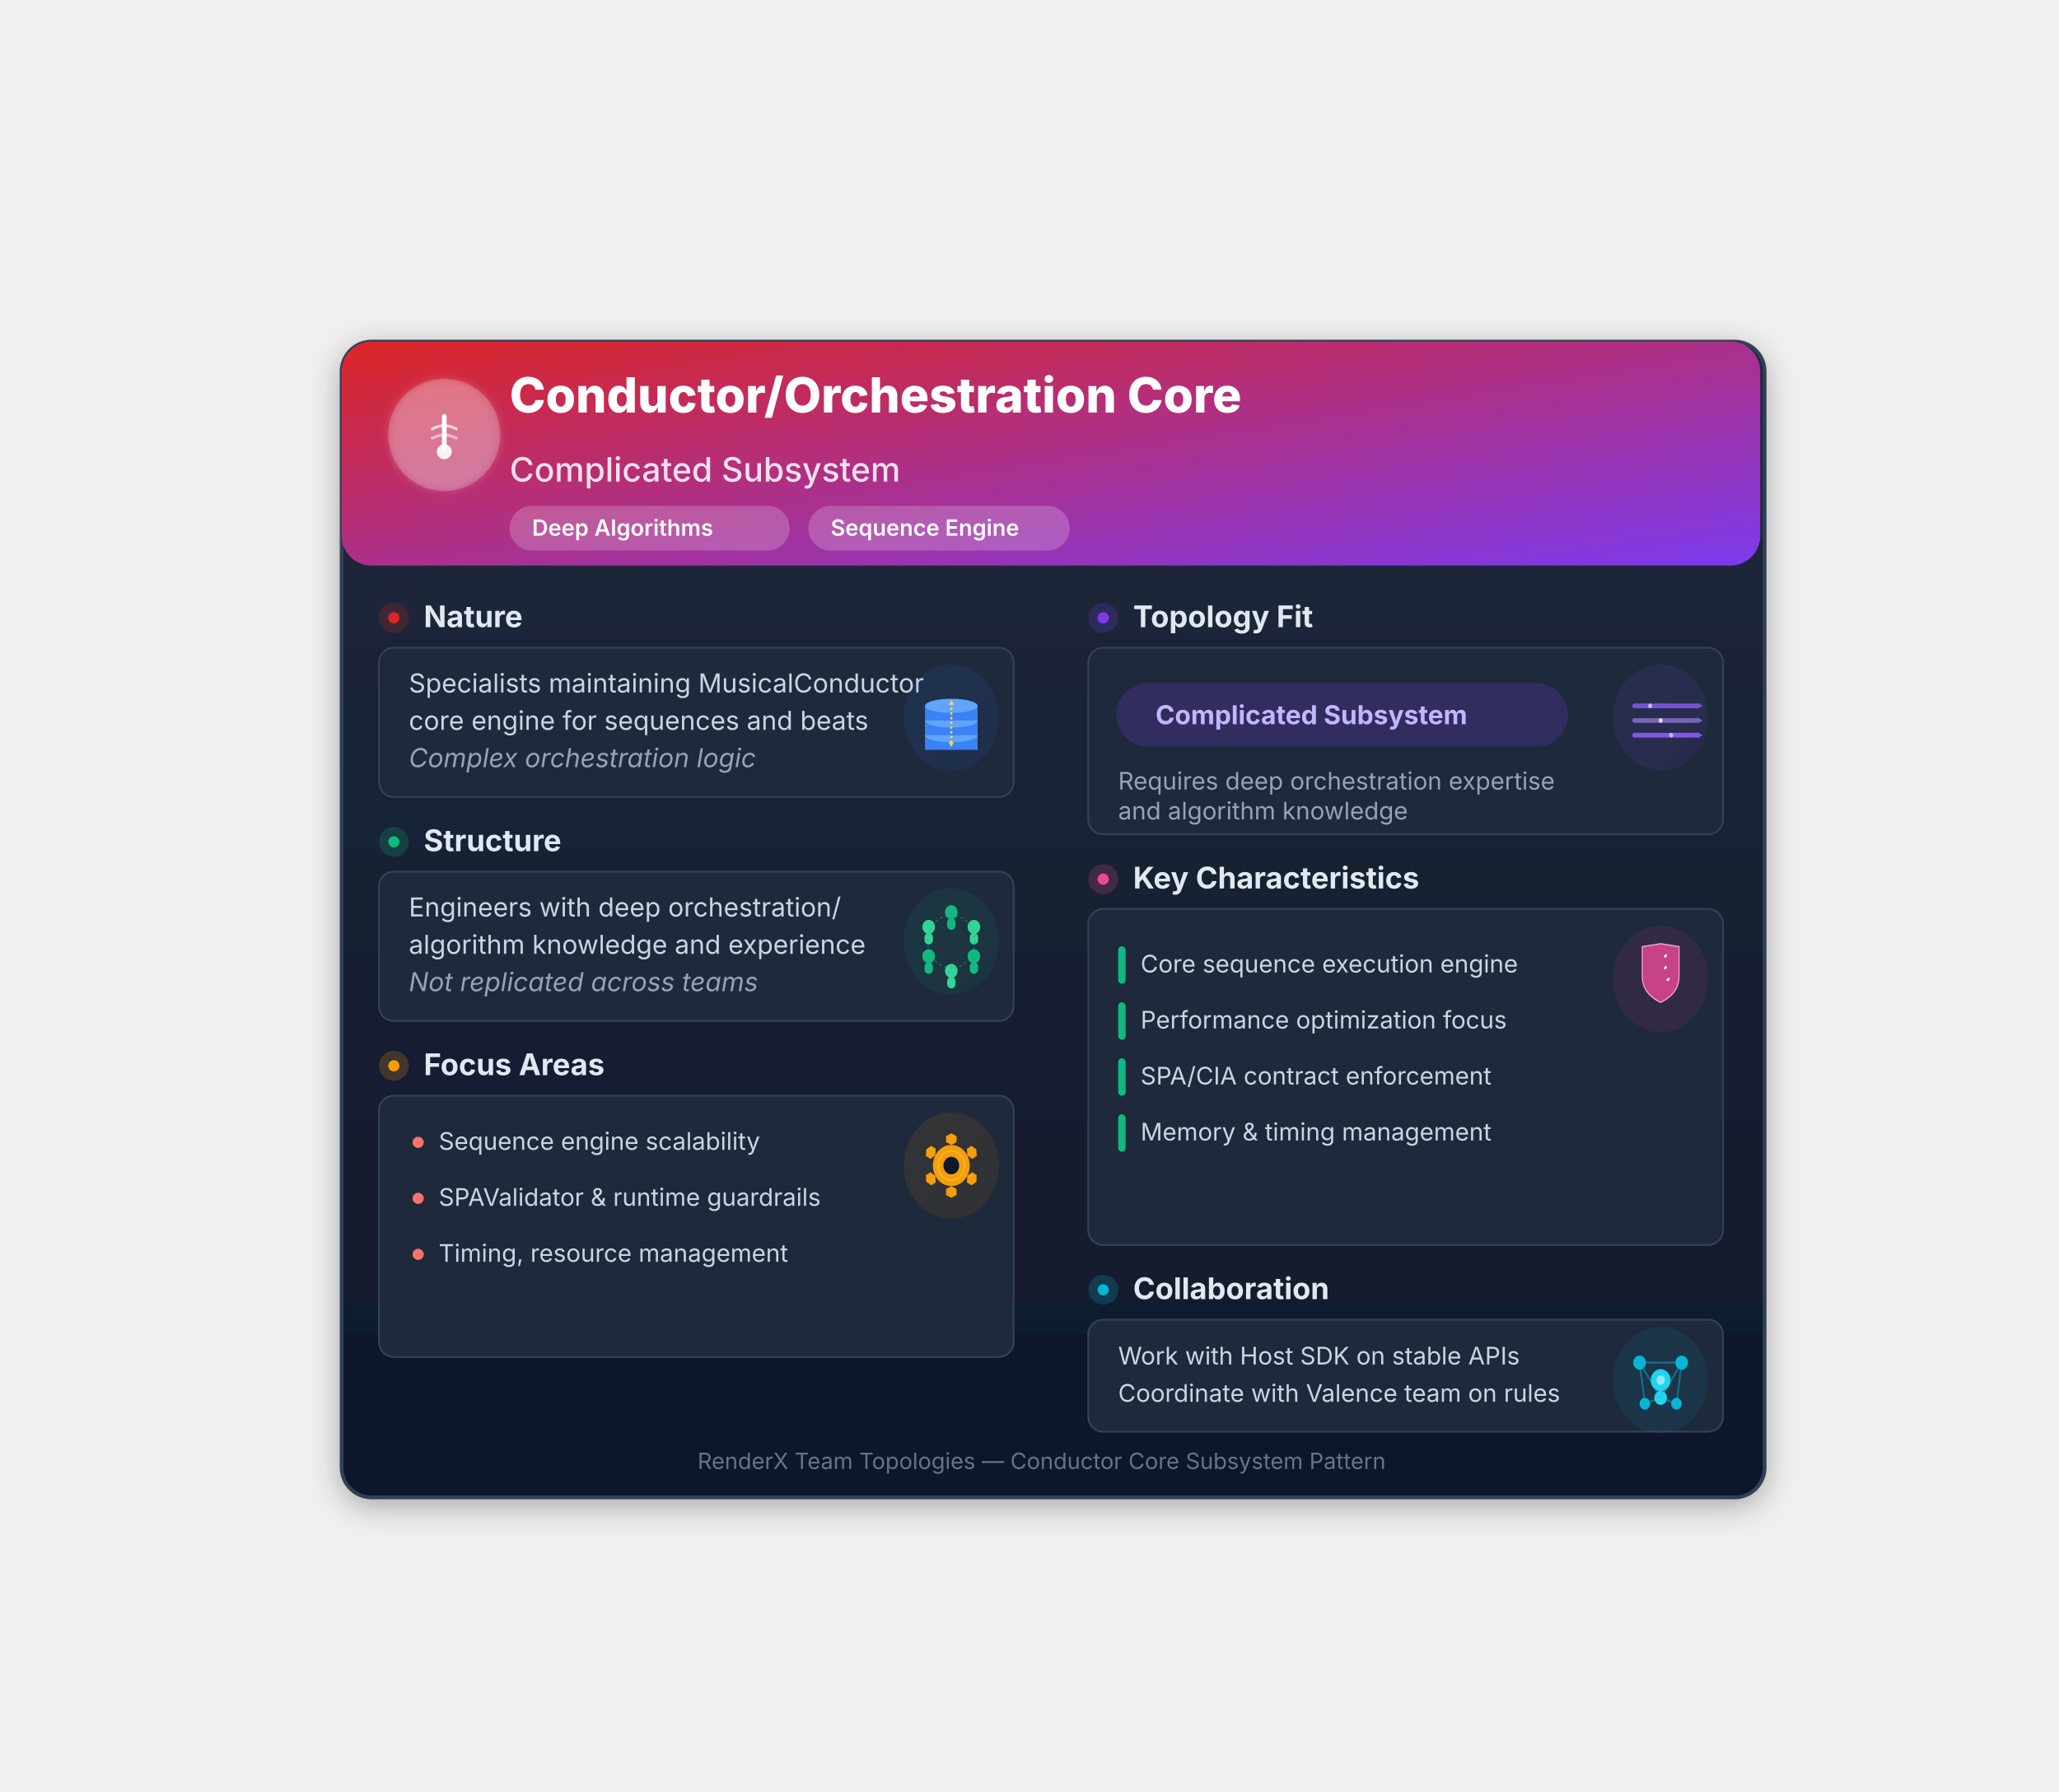
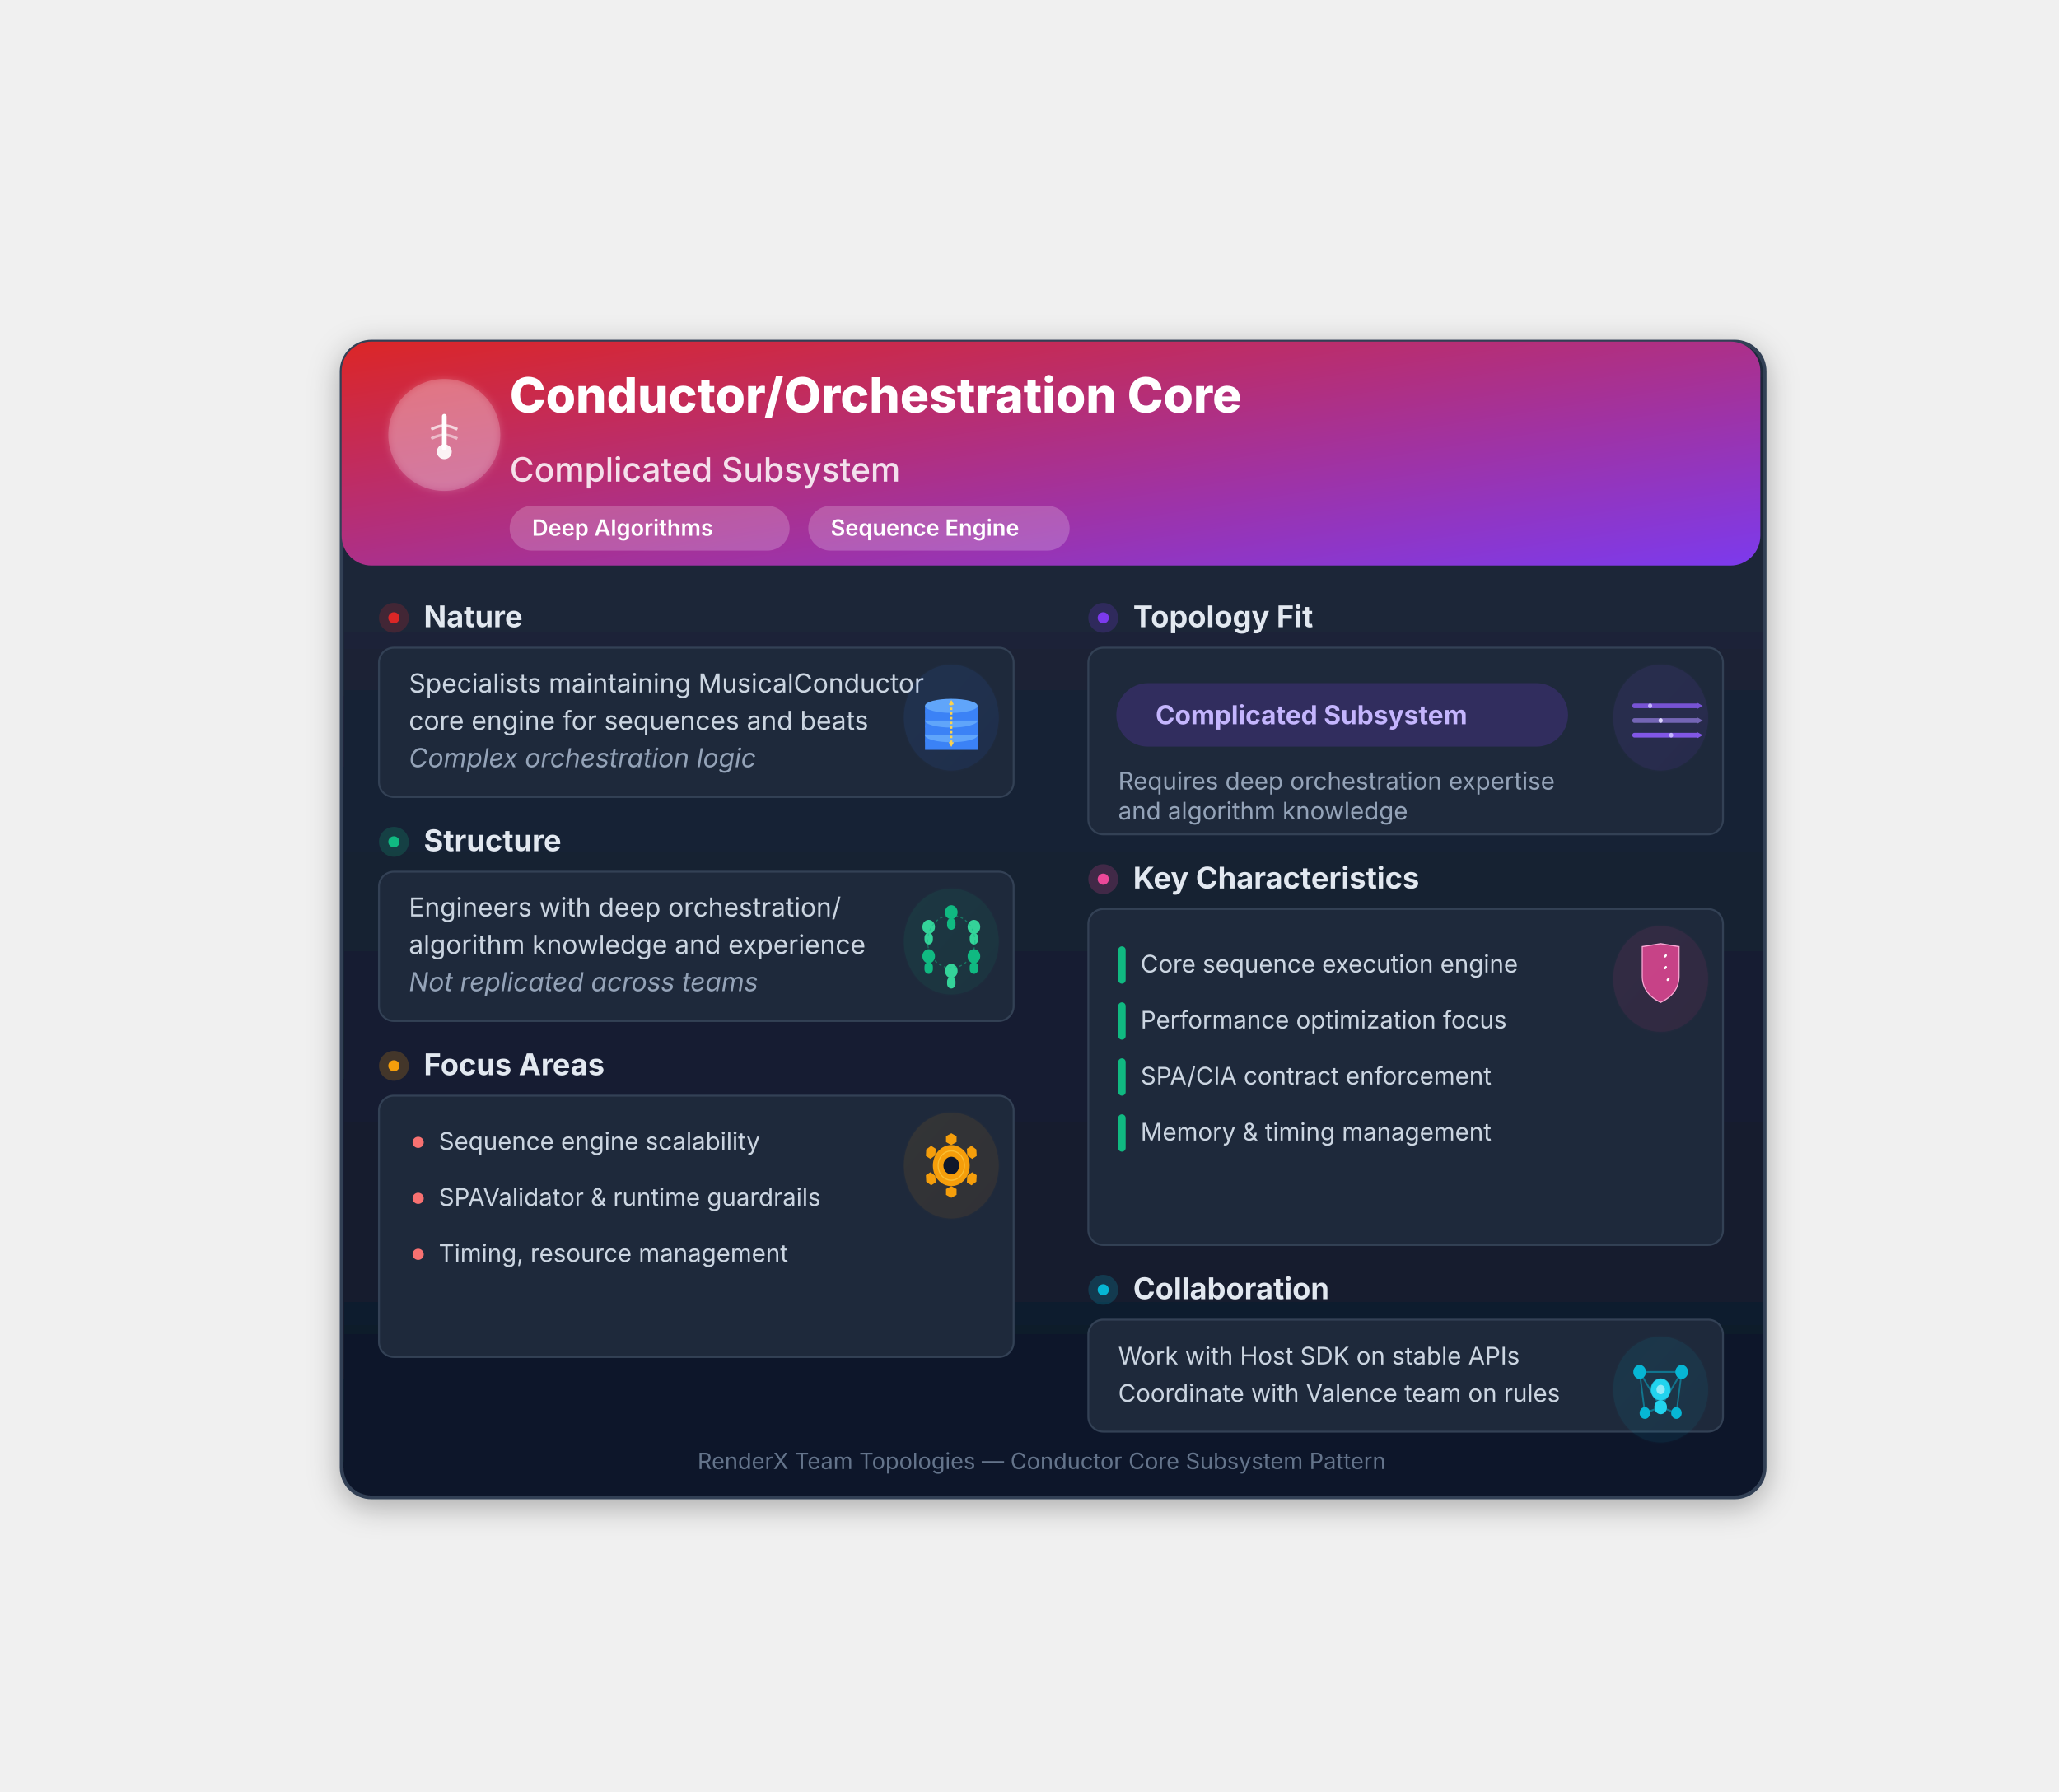
<svg xmlns="http://www.w3.org/2000/svg" viewBox="-163 -163 1103 960" role="img" aria-label="Conductor/Orchestration Core - Complicated Subsystem">
  <defs>
    <linearGradient id="headerGrad" x1="0%" y1="0%" x2="100%" y2="100%">
      <stop offset="0%" style="stop-color:#DC2626;stop-opacity:1" />
      <stop offset="100%" style="stop-color:#7C3AED;stop-opacity:1" />
    </linearGradient>
    <linearGradient id="cardGrad" x1="0%" y1="0%" x2="0%" y2="100%">
      <stop offset="0%" style="stop-color:#1E293B;stop-opacity:1" />
      <stop offset="100%" style="stop-color:#0F172A;stop-opacity:1" />
    </linearGradient>
    <filter id="cardShadow" x="-20%" y="-20%" width="140%" height="140%">
      <feGaussianBlur in="SourceAlpha" stdDeviation="8" />
      <feOffset dx="0" dy="4" result="offsetblur" />
      <feComponentTransfer>
        <feFuncA type="linear" slope="0.3" />
      </feComponentTransfer>
      <feMerge>
        <feMergeNode />
        <feMergeNode in="SourceGraphic" />
      </feMerge>
    </filter>
    <filter id="glow">
      <feGaussianBlur stdDeviation="2" result="coloredBlur" />
      <feMerge>
        <feMergeNode in="coloredBlur" />
        <feMergeNode in="SourceGraphic" />
      </feMerge>
    </filter>
    <linearGradient id="blueGrad" x1="0%" y1="0%" x2="100%" y2="100%">
      <stop offset="0%" style="stop-color:#3B82F6" />
      <stop offset="100%" style="stop-color:#2563EB" />
    </linearGradient>
    <linearGradient id="greenGrad" x1="0%" y1="0%" x2="100%" y2="100%">
      <stop offset="0%" style="stop-color:#10B981" />
      <stop offset="100%" style="stop-color:#059669" />
    </linearGradient>
    <linearGradient id="orangeGrad" x1="0%" y1="0%" x2="100%" y2="100%">
      <stop offset="0%" style="stop-color:#F59E0B" />
      <stop offset="100%" style="stop-color:#D97706" />
    </linearGradient>
    <linearGradient id="purpleGrad" x1="0%" y1="0%" x2="100%" y2="100%">
      <stop offset="0%" style="stop-color:#8B5CF6" />
      <stop offset="100%" style="stop-color:#7C3AED" />
    </linearGradient>
    <linearGradient id="pinkGrad" x1="0%" y1="0%" x2="100%" y2="100%">
      <stop offset="0%" style="stop-color:#EC4899" />
      <stop offset="100%" style="stop-color:#DB2777" />
    </linearGradient>
    <linearGradient id="cyanGrad" x1="0%" y1="0%" x2="100%" y2="100%">
      <stop offset="0%" style="stop-color:#06B6D4" />
      <stop offset="100%" style="stop-color:#0891B2" />
    </linearGradient>
  </defs>
  <g filter="url(#cardShadow)">
    <rect x="20" y="20" width="762.304" height="619.224" rx="16" fill="url(#cardGrad)" stroke="#334155" stroke-width="2" />
  </g>
  <rect x="20" y="20" width="760" height="120" rx="16" fill="url(#headerGrad)" />
  <g transform="translate(50, 45)">
    <circle cx="25" cy="25" r="30" fill="rgba(255,255,255,0.2)" filter="url(#glow)" />
    <path d="M 25 15 L 25 32" stroke="white" stroke-width="2.5" fill="none" stroke-linecap="round" />
    <circle cx="25" cy="34" r="4" fill="white" opacity="0.9" />
    <path d="M 18 22 Q 22 20 25 20 Q 28 20 32 22" stroke="white" stroke-width="1.5" fill="none" opacity="0.7" />
    <path d="M 18 27 Q 22 25 25 25 Q 28 25 32 27" stroke="white" stroke-width="1.5" fill="none" opacity="0.5" />
  </g>
  <text x="110" y="58" font-family="Inter, system-ui, sans-serif" font-size="26" font-weight="800" fill="white">
    Conductor/Orchestration Core
  </text>
  <text x="110" y="95" font-family="Inter, system-ui, sans-serif" font-size="18" font-weight="500" fill="rgba(255,255,255,0.85)">
    Complicated Subsystem
  </text>
  <g transform="translate(110, 108)">
    <rect width="150" height="24" rx="12" fill="rgba(255,255,255,0.2)" />
    <text x="12" y="16" font-family="Inter" font-size="12" font-weight="600" fill="white">Deep Algorithms</text>
  </g>
  <g transform="translate(270, 108)">
    <rect width="140" height="24" rx="12" fill="rgba(255,255,255,0.2)" />
    <text x="12" y="16" font-family="Inter" font-size="12" font-weight="600" fill="white">Sequence Engine</text>
  </g>
  <g transform="translate(40, 160)">
    <g>
      <g>
        <circle cx="8" cy="8" r="8" fill="#DC2626" opacity="0.2" />
        <circle cx="8" cy="8" r="3" fill="#DC2626" />
        <text x="24" y="13" font-family="Inter" font-size="16" font-weight="700" fill="#E2E8F0">Nature</text>
      </g>
      <rect x="0" y="24" width="340" height="80" rx="8" fill="#1E293B" stroke="#334155" stroke-width="1" />
      <text x="16" y="48" font-family="Inter" font-size="14" fill="#CBD5E1">
        <tspan x="16" dy="0">Specialists maintaining MusicalConductor</tspan>
        <tspan x="16" dy="20">core engine for sequences and beats</tspan>
        <tspan x="16" dy="20" font-style="italic" fill="#94A3B8">Complex orchestration logic</tspan>
      </text>
    </g>
    <g transform="translate(0, 120)">
      <g>
        <circle cx="8" cy="8" r="8" fill="#10B981" opacity="0.2" />
        <circle cx="8" cy="8" r="3" fill="#10B981" />
        <text x="24" y="13" font-family="Inter" font-size="16" font-weight="700" fill="#E2E8F0">Structure</text>
      </g>
      <rect x="0" y="24" width="340" height="80" rx="8" fill="#1E293B" stroke="#334155" stroke-width="1" />
      <text x="16" y="48" font-family="Inter" font-size="14" fill="#CBD5E1">
        <tspan x="16" dy="0">Engineers with deep orchestration/</tspan>
        <tspan x="16" dy="20">algorithm knowledge and experience</tspan>
        <tspan x="16" dy="20" font-style="italic" fill="#94A3B8">Not replicated across teams</tspan>
      </text>
    </g>
    <g transform="translate(0, 240)">
      <g>
        <circle cx="8" cy="8" r="8" fill="#F59E0B" opacity="0.2" />
        <circle cx="8" cy="8" r="3" fill="#F59E0B" />
        <text x="24" y="13" font-family="Inter" font-size="16" font-weight="700" fill="#E2E8F0">Focus Areas</text>
      </g>
      <rect x="0" y="24" width="340" height="140" rx="8" fill="#1E293B" stroke="#334155" stroke-width="1" />
      <g transform="translate(16, 44)">
        <circle cx="5" cy="5" r="3" fill="#F87171" />
        <text x="16" y="9" font-family="Inter" font-size="13" fill="#CBD5E1">
          Sequence engine scalability
        </text>
      </g>
      <g transform="translate(16, 74)">
        <circle cx="5" cy="5" r="3" fill="#F87171" />
        <text x="16" y="9" font-family="Inter" font-size="13" fill="#CBD5E1">
          SPAValidator &amp; runtime guardrails
        </text>
      </g>
      <g transform="translate(16, 104)">
        <circle cx="5" cy="5" r="3" fill="#F87171" />
        <text x="16" y="9" font-family="Inter" font-size="13" fill="#CBD5E1">
          Timing, resource management
        </text>
      </g>
    </g>
    <g transform="translate(380, 0)">
      <g>
        <circle cx="8" cy="8" r="8" fill="#7C3AED" opacity="0.2" />
        <circle cx="8" cy="8" r="3" fill="#7C3AED" />
        <text x="24" y="13" font-family="Inter" font-size="16" font-weight="700" fill="#E2E8F0">Topology Fit</text>
      </g>
      <rect x="0" y="24" width="340" height="100" rx="8" fill="#1E293B" stroke="#334155" stroke-width="1" />
      <g transform="translate(16, 44)">
        <rect width="240" height="32" rx="16" fill="#7C3AED" opacity="0.2" stroke="#7C3AED" stroke-width="2" />
        <text x="20" y="21" font-family="Inter" font-size="14" font-weight="700" fill="#C4B5FD">
          Complicated Subsystem
        </text>
      </g>
      <text x="16" y="100" font-family="Inter" font-size="13" fill="#94A3B8">
        Requires deep orchestration expertise
      </text>
      <text x="16" y="116" font-family="Inter" font-size="13" fill="#94A3B8">
        and algorithm knowledge
      </text>
    </g>
    <g transform="translate(380, 140)">
      <g>
        <circle cx="8" cy="8" r="8" fill="#EC4899" opacity="0.2" />
        <circle cx="8" cy="8" r="3" fill="#EC4899" />
        <text x="24" y="13" font-family="Inter" font-size="16" font-weight="700" fill="#E2E8F0">Key Characteristics</text>
      </g>
      <rect x="0" y="24" width="340" height="180" rx="8" fill="#1E293B" stroke="#334155" stroke-width="1" />
      <g transform="translate(16, 44)">
        <rect x="0" y="0" width="4" height="20" rx="2" fill="#10B981" />
        <text x="12" y="14" font-family="Inter" font-size="13" fill="#CBD5E1">
          Core sequence execution engine
        </text>
      </g>
      <g transform="translate(16, 74)">
        <rect x="0" y="0" width="4" height="20" rx="2" fill="#10B981" />
        <text x="12" y="14" font-family="Inter" font-size="13" fill="#CBD5E1">
          Performance optimization focus
        </text>
      </g>
      <g transform="translate(16, 104)">
        <rect x="0" y="0" width="4" height="20" rx="2" fill="#10B981" />
        <text x="12" y="14" font-family="Inter" font-size="13" fill="#CBD5E1">
          SPA/CIA contract enforcement
        </text>
      </g>
      <g transform="translate(16, 134)">
        <rect x="0" y="0" width="4" height="20" rx="2" fill="#10B981" />
        <text x="12" y="14" font-family="Inter" font-size="13" fill="#CBD5E1">
          Memory &amp; timing management
        </text>
      </g>
    </g>
    <g transform="translate(380, 360)">
      <g>
        <circle cx="8" cy="8" r="8" fill="#06B6D4" opacity="0.2" />
        <circle cx="8" cy="8" r="3" fill="#06B6D4" />
        <text x="24" y="13" font-family="Inter" font-size="16" font-weight="700" fill="#E2E8F0">Collaboration</text>
      </g>
      <rect x="0" y="24" width="340" height="60" rx="8" fill="#1E293B" stroke="#334155" stroke-width="1" />
      <text x="16" y="48" font-family="Inter" font-size="13" fill="#CBD5E1">
        <tspan x="16" dy="0">Work with Host SDK on stable APIs</tspan>
        <tspan x="16" dy="20">Coordinate with Valence team on rules</tspan>
      </text>
    </g>
  </g>
  <g transform="translate(20, 560)">
    <text x="380" y="38" text-anchor="middle" font-family="Inter" font-size="12" fill="#64748B" transform="translate(-5, 26)">
      RenderX Team Topologies — Conductor Core Subsystem Pattern
    </text>
  </g>
  <g data-asset-id="nature-icon" data-asset-name="nature-icon.svg" transform="translate(318.44, 190) scale(0.2817309, 0.3143795)" opacity="1">
    <circle cx="100" cy="100" r="90" fill="url(#blueGrad)" opacity="0.1" filter="url(#glow)">
      <animate attributeName="opacity" values="0.1;0.2;0.1" dur="3s" repeatCount="indefinite" />
    </circle>
    <g transform="translate(40, 50)">
      <ellipse cx="60" cy="90" rx="50" ry="12" fill="#3B82F6" opacity="0.8">
        <animate attributeName="opacity" values="0.8;0.95;0.8" dur="3s" repeatCount="indefinite" />
      </ellipse>
      <rect x="10" y="80" width="100" height="25" fill="#3B82F6" />
      <ellipse cx="60" cy="80" rx="50" ry="12" fill="#60A5FA" />
      <ellipse cx="60" cy="65" rx="50" ry="12" fill="#3B82F6" opacity="0.8">
        <animate attributeName="opacity" values="0.8;0.95;0.8" dur="3s" begin="0.5s" repeatCount="indefinite" />
      </ellipse>
      <rect x="10" y="55" width="100" height="25" fill="#3B82F6" />
      <ellipse cx="60" cy="55" rx="50" ry="12" fill="#60A5FA" />
      <ellipse cx="60" cy="40" rx="50" ry="12" fill="#3B82F6" opacity="0.8">
        <animate attributeName="opacity" values="0.8;0.95;0.8" dur="3s" begin="1s" repeatCount="indefinite" />
      </ellipse>
      <rect x="10" y="30" width="100" height="25" fill="#3B82F6" />
      <ellipse cx="60" cy="30" rx="50" ry="12" fill="#60A5FA" />
      <line x1="60" y1="25" x2="60" y2="95" stroke="#FCD34D" stroke-width="4" stroke-dasharray="4,4">
        <animate attributeName="stroke-dashoffset" from="0" to="8" dur="1s" repeatCount="indefinite" />
      </line>
      <polygon points="60,20 55,28 65,28" fill="#FCD34D">
        <animate attributeName="opacity" values="1;0.5;1" dur="2s" repeatCount="indefinite" />
      </polygon>
      <polygon points="60,100 55,92 65,92" fill="#FCD34D">
        <animate attributeName="opacity" values="1;0.5;1" dur="2s" repeatCount="indefinite" />
      </polygon>
    </g>
  </g>
  <g data-asset-id="structure-icon" data-asset-name="structure-icon.svg" transform="translate(318.44, 310) scale(0.2817309, 0.3143795)" opacity="1">
    <circle cx="100" cy="100" r="90" fill="url(#greenGrad)" opacity="0.1" filter="url(#glow)">
      <animate attributeName="opacity" values="0.1;0.2;0.1" dur="3s" repeatCount="indefinite" />
    </circle>
    <g transform="translate(100, 100)">
      <g transform="translate(0, -50)">
        <circle cx="0" cy="0" r="12" fill="#10B981">
          <animate attributeName="r" values="12;14;12" dur="2s" repeatCount="indefinite" />
        </circle>
        <rect x="-8" y="10" width="16" height="20" rx="8" fill="#10B981" />
      </g>
      <g transform="translate(43, -25)">
        <circle cx="0" cy="0" r="12" fill="#34D399">
          <animate attributeName="r" values="12;14;12" dur="2s" begin="0.3s" repeatCount="indefinite" />
        </circle>
        <rect x="-8" y="10" width="16" height="20" rx="8" fill="#34D399" />
      </g>
      <g transform="translate(43, 25)">
        <circle cx="0" cy="0" r="12" fill="#10B981">
          <animate attributeName="r" values="12;14;12" dur="2s" begin="0.6s" repeatCount="indefinite" />
        </circle>
        <rect x="-8" y="10" width="16" height="20" rx="8" fill="#10B981" />
      </g>
      <g transform="translate(0, 50)">
        <circle cx="0" cy="0" r="12" fill="#34D399">
          <animate attributeName="r" values="12;14;12" dur="2s" begin="0.9s" repeatCount="indefinite" />
        </circle>
        <rect x="-8" y="10" width="16" height="20" rx="8" fill="#34D399" />
      </g>
      <g transform="translate(-43, 25)">
        <circle cx="0" cy="0" r="12" fill="#10B981">
          <animate attributeName="r" values="12;14;12" dur="2s" begin="1.2s" repeatCount="indefinite" />
        </circle>
        <rect x="-8" y="10" width="16" height="20" rx="8" fill="#10B981" />
      </g>
      <g transform="translate(-43, -25)">
        <circle cx="0" cy="0" r="12" fill="#34D399">
          <animate attributeName="r" values="12;14;12" dur="2s" begin="1.5s" repeatCount="indefinite" />
        </circle>
        <rect x="-8" y="10" width="16" height="20" rx="8" fill="#34D399" />
      </g>
      <circle cx="0" cy="0" r="45" fill="none" stroke="#10B981" stroke-width="2" stroke-dasharray="5,5" opacity="0.5">
        <animateTransform attributeName="transform" type="rotate" from="0" to="360" dur="20s" repeatCount="indefinite" />
        <animate attributeName="opacity" values="0.5;0.8;0.5" dur="3s" repeatCount="indefinite" />
      </circle>
    </g>
  </g>
  <g data-asset-id="focus-icon" data-asset-name="focus-icon.svg" transform="translate(318.44, 430) scale(0.2817309, 0.3143795)" opacity="1">
    <circle cx="100" cy="100" r="90" fill="url(#orangeGrad)" opacity="0.1" filter="url(#glow)">
      <animate attributeName="opacity" values="0.1;0.2;0.1" dur="3s" repeatCount="indefinite" />
    </circle>
    <g transform="translate(100, 100)">
      <g>
        <animateTransform attributeName="transform" type="rotate" from="0" to="360" dur="8s" repeatCount="indefinite" />
        <path d="M 0,-55 L 10,-50 L 10,-40 L 0,-35 L -10,-40 L -10,-50 Z" fill="#F59E0B" />
        <path d="M 0,-55 L 10,-50 L 10,-40 L 0,-35 L -10,-40 L -10,-50 Z" fill="#F59E0B" transform="rotate(60)" />
        <path d="M 0,-55 L 10,-50 L 10,-40 L 0,-35 L -10,-40 L -10,-50 Z" fill="#F59E0B" transform="rotate(120)" />
        <path d="M 0,-55 L 10,-50 L 10,-40 L 0,-35 L -10,-40 L -10,-50 Z" fill="#F59E0B" transform="rotate(180)" />
        <path d="M 0,-55 L 10,-50 L 10,-40 L 0,-35 L -10,-40 L -10,-50 Z" fill="#F59E0B" transform="rotate(240)" />
        <path d="M 0,-55 L 10,-50 L 10,-40 L 0,-35 L -10,-40 L -10,-50 Z" fill="#F59E0B" transform="rotate(300)" />
        <circle cx="0" cy="0" r="35" fill="#F59E0B" />
      </g>
      <circle cx="0" cy="0" r="15" fill="#0F172A">
        <animate attributeName="r" values="15;17;15" dur="4s" repeatCount="indefinite" />
      </circle>
      <circle cx="0" cy="0" r="25" fill="none" stroke="#FCD34D" stroke-width="2" opacity="0.6">
        <animate attributeName="opacity" values="0.6;1;0.6" dur="2s" repeatCount="indefinite" />
      </circle>
      <circle cx="0" cy="0" r="35" fill="none" stroke="#FCD34D" stroke-width="3" opacity="0">
        <animate attributeName="r" from="35" to="60" dur="2s" repeatCount="indefinite" />
        <animate attributeName="opacity" from="0.8" to="0" dur="2s" repeatCount="indefinite" />
      </circle>
    </g>
  </g>
  <g data-asset-id="topology-fit-icon" data-asset-name="topology-fit-icon.svg" transform="translate(698.44, 190) scale(0.2817309, 0.3143795)" opacity="1">
    <circle cx="100" cy="100" r="90" fill="url(#purpleGrad)" opacity="0.1" filter="url(#glow)" />
    <g transform="translate(40, 70)">
      <g opacity="0.8">
        <path d="M 10,10 L 130,10" stroke="#8B5CF6" stroke-width="8" stroke-linecap="round" />
        <polygon points="140,10 130,5 130,15" fill="#8B5CF6" />
      </g>
      <g opacity="0.6" transform="translate(0, 25)">
        <path d="M 10,10 L 130,10" stroke="#A78BFA" stroke-width="8" stroke-linecap="round" />
        <polygon points="140,10 130,5 130,15" fill="#A78BFA" />
      </g>
      <g opacity="0.9" transform="translate(0, 50)">
        <path d="M 10,10 L 130,10" stroke="#8B5CF6" stroke-width="8" stroke-linecap="round" />
        <polygon points="140,10 130,5 130,15" fill="#8B5CF6" />
      </g>
      <circle cx="40" cy="10" r="4" fill="#C4B5FD">
        <animate attributeName="cx" from="10" to="140" dur="2s" repeatCount="indefinite" />
      </circle>
      <circle cx="60" cy="35" r="4" fill="#DDD6FE">
        <animate attributeName="cx" from="10" to="140" dur="2.5s" repeatCount="indefinite" />
      </circle>
      <circle cx="80" cy="60" r="4" fill="#C4B5FD">
        <animate attributeName="cx" from="10" to="140" dur="1.8s" repeatCount="indefinite" />
      </circle>
    </g>
  </g>
  <g data-asset-id="characteristics-icon" data-asset-name="characteristics-icon.svg" transform="translate(698.44, 330) scale(0.2817309, 0.3143795)" opacity="1">
    <circle cx="100" cy="100" r="90" fill="url(#pinkGrad)" opacity="0.1" filter="url(#glow)">
      <animate attributeName="opacity" values="0.1;0.2;0.1" dur="3s" repeatCount="indefinite" />
    </circle>
    <g transform="translate(100, 80)">
      <path d="M 0,-40 L 35,-35 L 35,15 Q 35,45 0,60 Q -35,45 -35,15 L -35,-35 Z" fill="#EC4899" opacity="0.8">
        <animate attributeName="opacity" values="0.8;0.95;0.8" dur="3s" repeatCount="indefinite" />
      </path>
      <path d="M 0,-40 L 35,-35 L 35,15 Q 35,45 0,60 Q -35,45 -35,15 L -35,-35 Z" fill="none" stroke="#F9A8D4" stroke-width="2">
        <animate attributeName="stroke-width" values="2;3;2" dur="2s" repeatCount="indefinite" />
      </path>
      <g stroke="#FFF" stroke-width="4" stroke-linecap="round" fill="none">
        <path d="M -20,-10 L -10,0 L 10,-20" stroke-dasharray="40" stroke-dashoffset="40">
          <animate attributeName="stroke-dashoffset" from="40" to="0" dur="0.6s" begin="0s" fill="freeze" />
        </path>
        <path d="M -20,10 L -10,20 L 10,0" stroke-dasharray="40" stroke-dashoffset="40">
          <animate attributeName="stroke-dashoffset" from="40" to="0" dur="0.6s" begin="0.3s" fill="freeze" />
        </path>
        <path d="M -15,30 L -5,40 L 15,20" stroke-dasharray="40" stroke-dashoffset="40">
          <animate attributeName="stroke-dashoffset" from="40" to="0" dur="0.6s" begin="0.6s" fill="freeze" />
        </path>
      </g>
      <circle cx="25" cy="-25" r="3" fill="#FFF" opacity="0">
        <animate attributeName="opacity" values="0;1;0" dur="2s" begin="1s" repeatCount="indefinite" />
      </circle>
      <circle cx="-25" cy="0" r="2" fill="#FFF" opacity="0">
        <animate attributeName="opacity" values="0;1;0" dur="2s" begin="1.3s" repeatCount="indefinite" />
      </circle>
      <circle cx="30" cy="25" r="2.5" fill="#FFF" opacity="0">
        <animate attributeName="opacity" values="0;1;0" dur="2s" begin="1.6s" repeatCount="indefinite" />
      </circle>
    </g>
  </g>
-   <g data-asset-id="collaboration-icon" data-asset-name="collaboration-icon.svg" transform="translate(698.44, 545) scale(0.2817309, 0.3143795)" opacity="1">
+   <g data-asset-id="collaboration-icon" data-asset-name="collaboration-icon.svg" transform="translate(698.44, 550) scale(0.2817309, 0.3143795)" opacity="1">
    <circle cx="100" cy="100" r="90" fill="url(#cyanGrad)" opacity="0.1" filter="url(#glow)" />
    <g transform="translate(100, 100)">
      <line x1="-40" y1="-30" x2="40" y2="-30" stroke="#06B6D4" stroke-width="3" opacity="0.5" />
      <line x1="-40" y1="-30" x2="0" y2="30" stroke="#06B6D4" stroke-width="3" opacity="0.5" />
      <line x1="40" y1="-30" x2="0" y2="30" stroke="#06B6D4" stroke-width="3" opacity="0.5" />
      <line x1="-40" y1="-30" x2="-30" y2="40" stroke="#06B6D4" stroke-width="3" opacity="0.5" />
      <line x1="40" y1="-30" x2="30" y2="40" stroke="#06B6D4" stroke-width="3" opacity="0.5" />
      <line x1="0" y1="30" x2="-30" y2="40" stroke="#06B6D4" stroke-width="3" opacity="0.5" />
      <line x1="0" y1="30" x2="30" y2="40" stroke="#06B6D4" stroke-width="3" opacity="0.5" />
      <circle cx="-40" cy="-30" r="12" fill="#06B6D4" />
      <circle cx="40" cy="-30" r="12" fill="#06B6D4" />
      <circle cx="0" cy="30" r="12" fill="#22D3EE" />
      <circle cx="-30" cy="40" r="10" fill="#06B6D4" />
      <circle cx="30" cy="40" r="10" fill="#06B6D4" />
      <circle cx="0" cy="0" r="18" fill="#22D3EE" />
      <circle cx="0" cy="0" r="8" fill="#FFF" opacity="0.5" />
      <circle cx="0" cy="0" r="18" fill="none" stroke="#22D3EE" stroke-width="2" opacity="0.8">
        <animate attributeName="r" from="18" to="35" dur="2s" repeatCount="indefinite" />
        <animate attributeName="opacity" from="0.8" to="0" dur="2s" repeatCount="indefinite" />
      </circle>
    </g>
  </g>
</svg>
